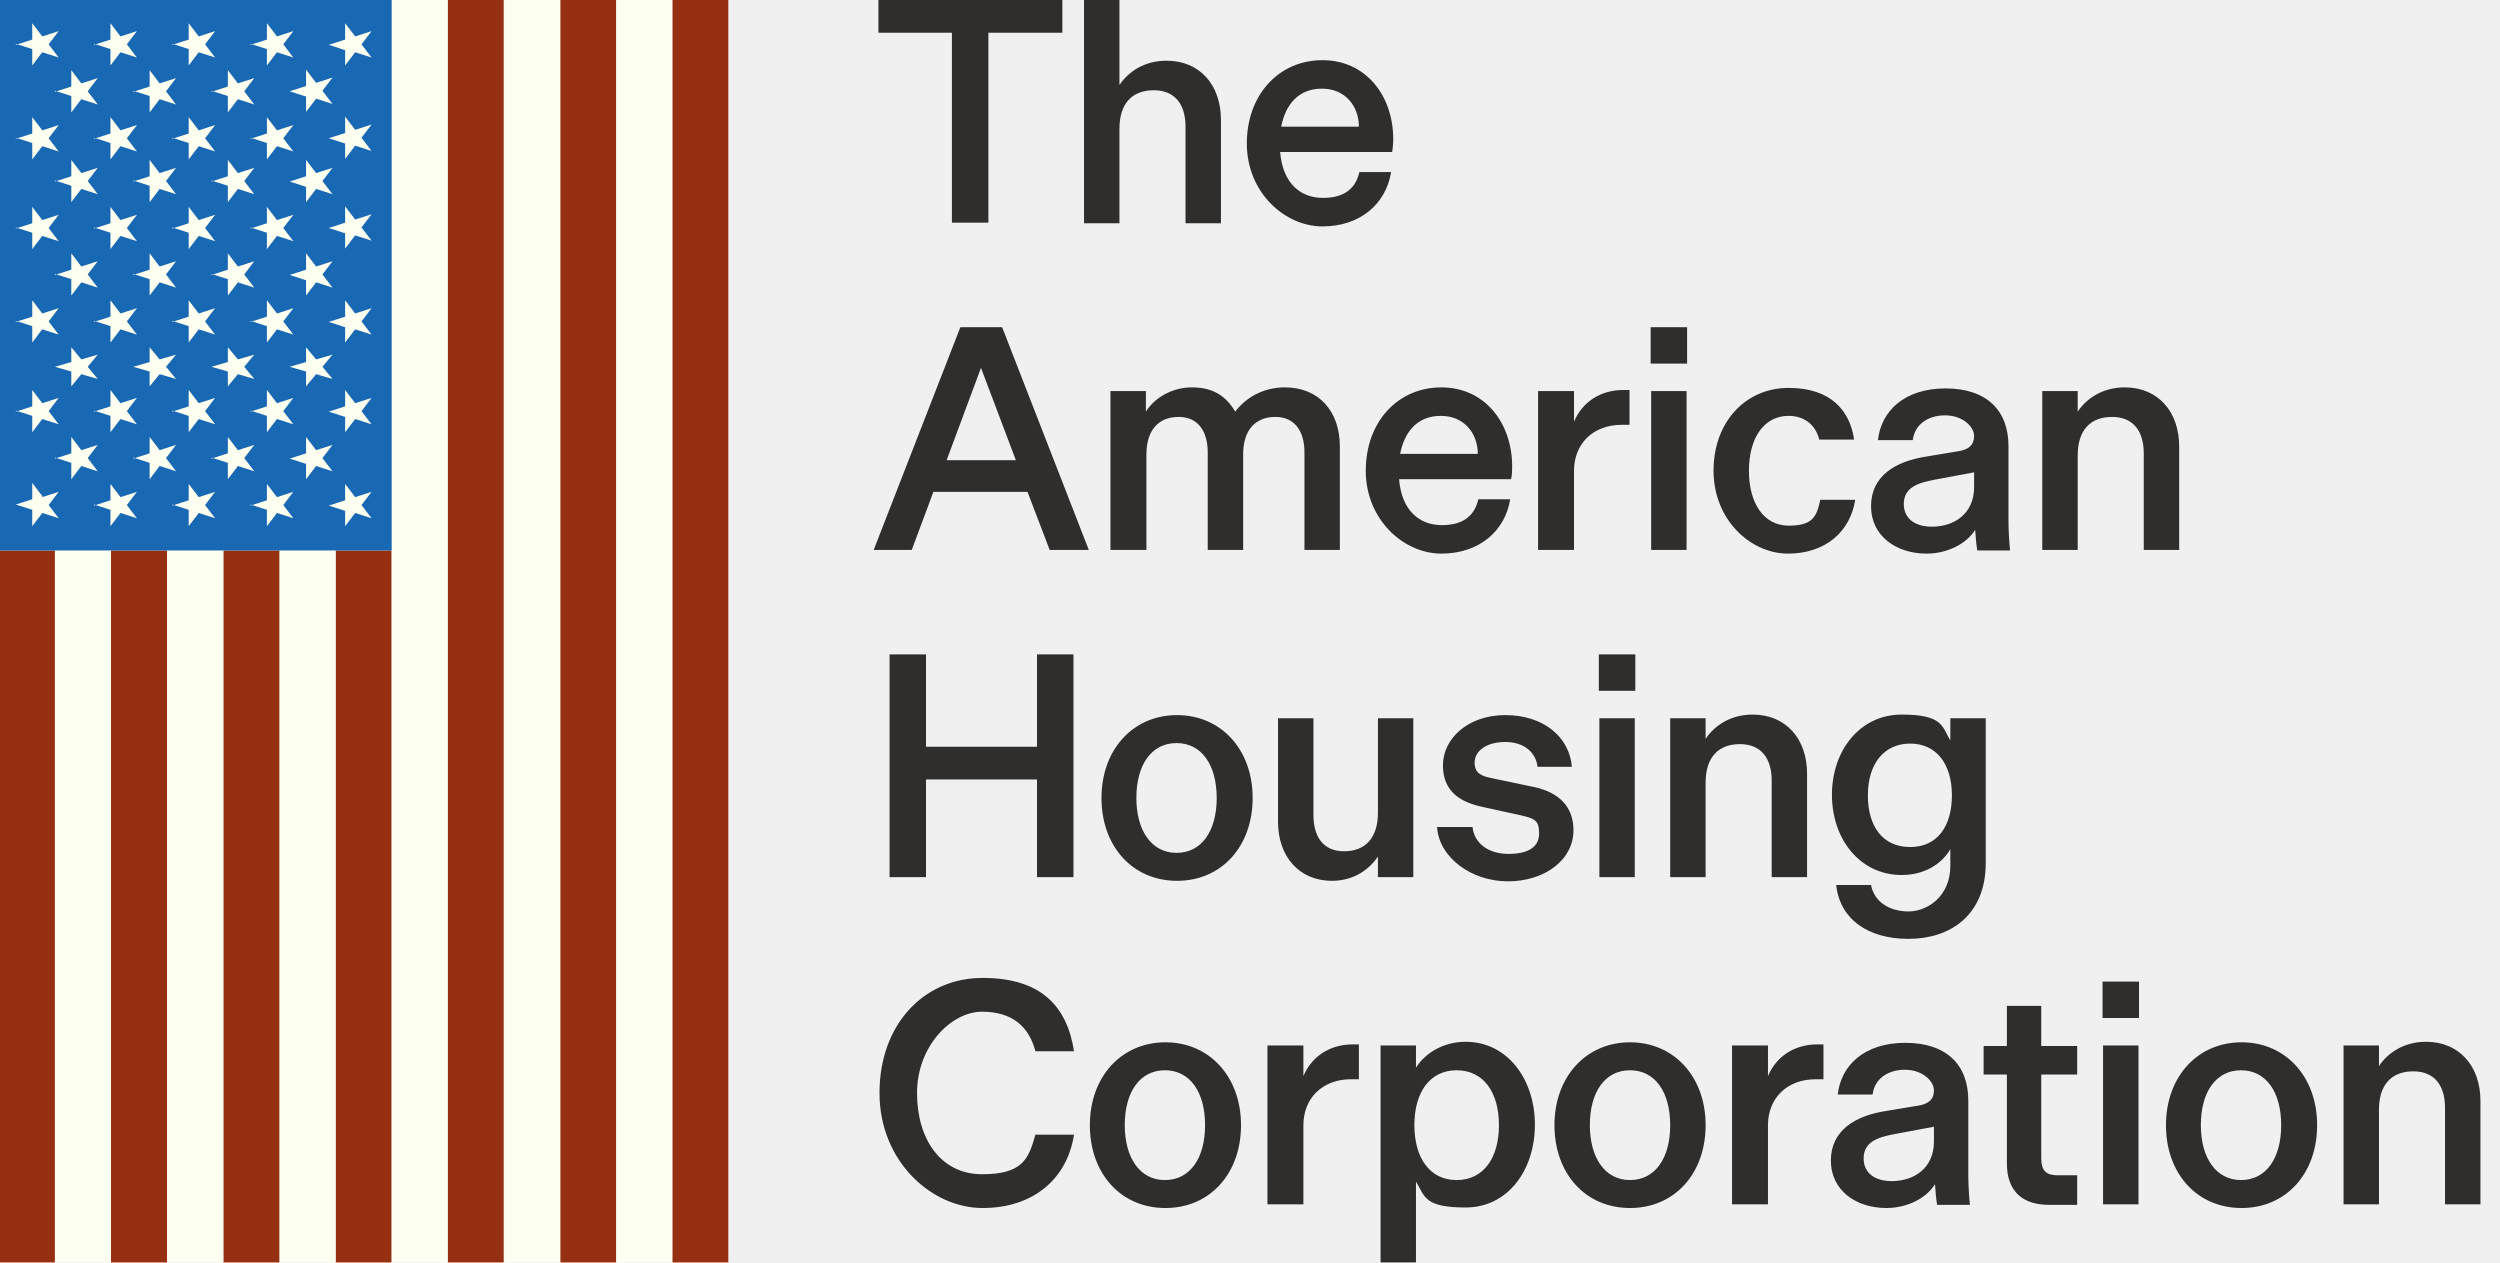
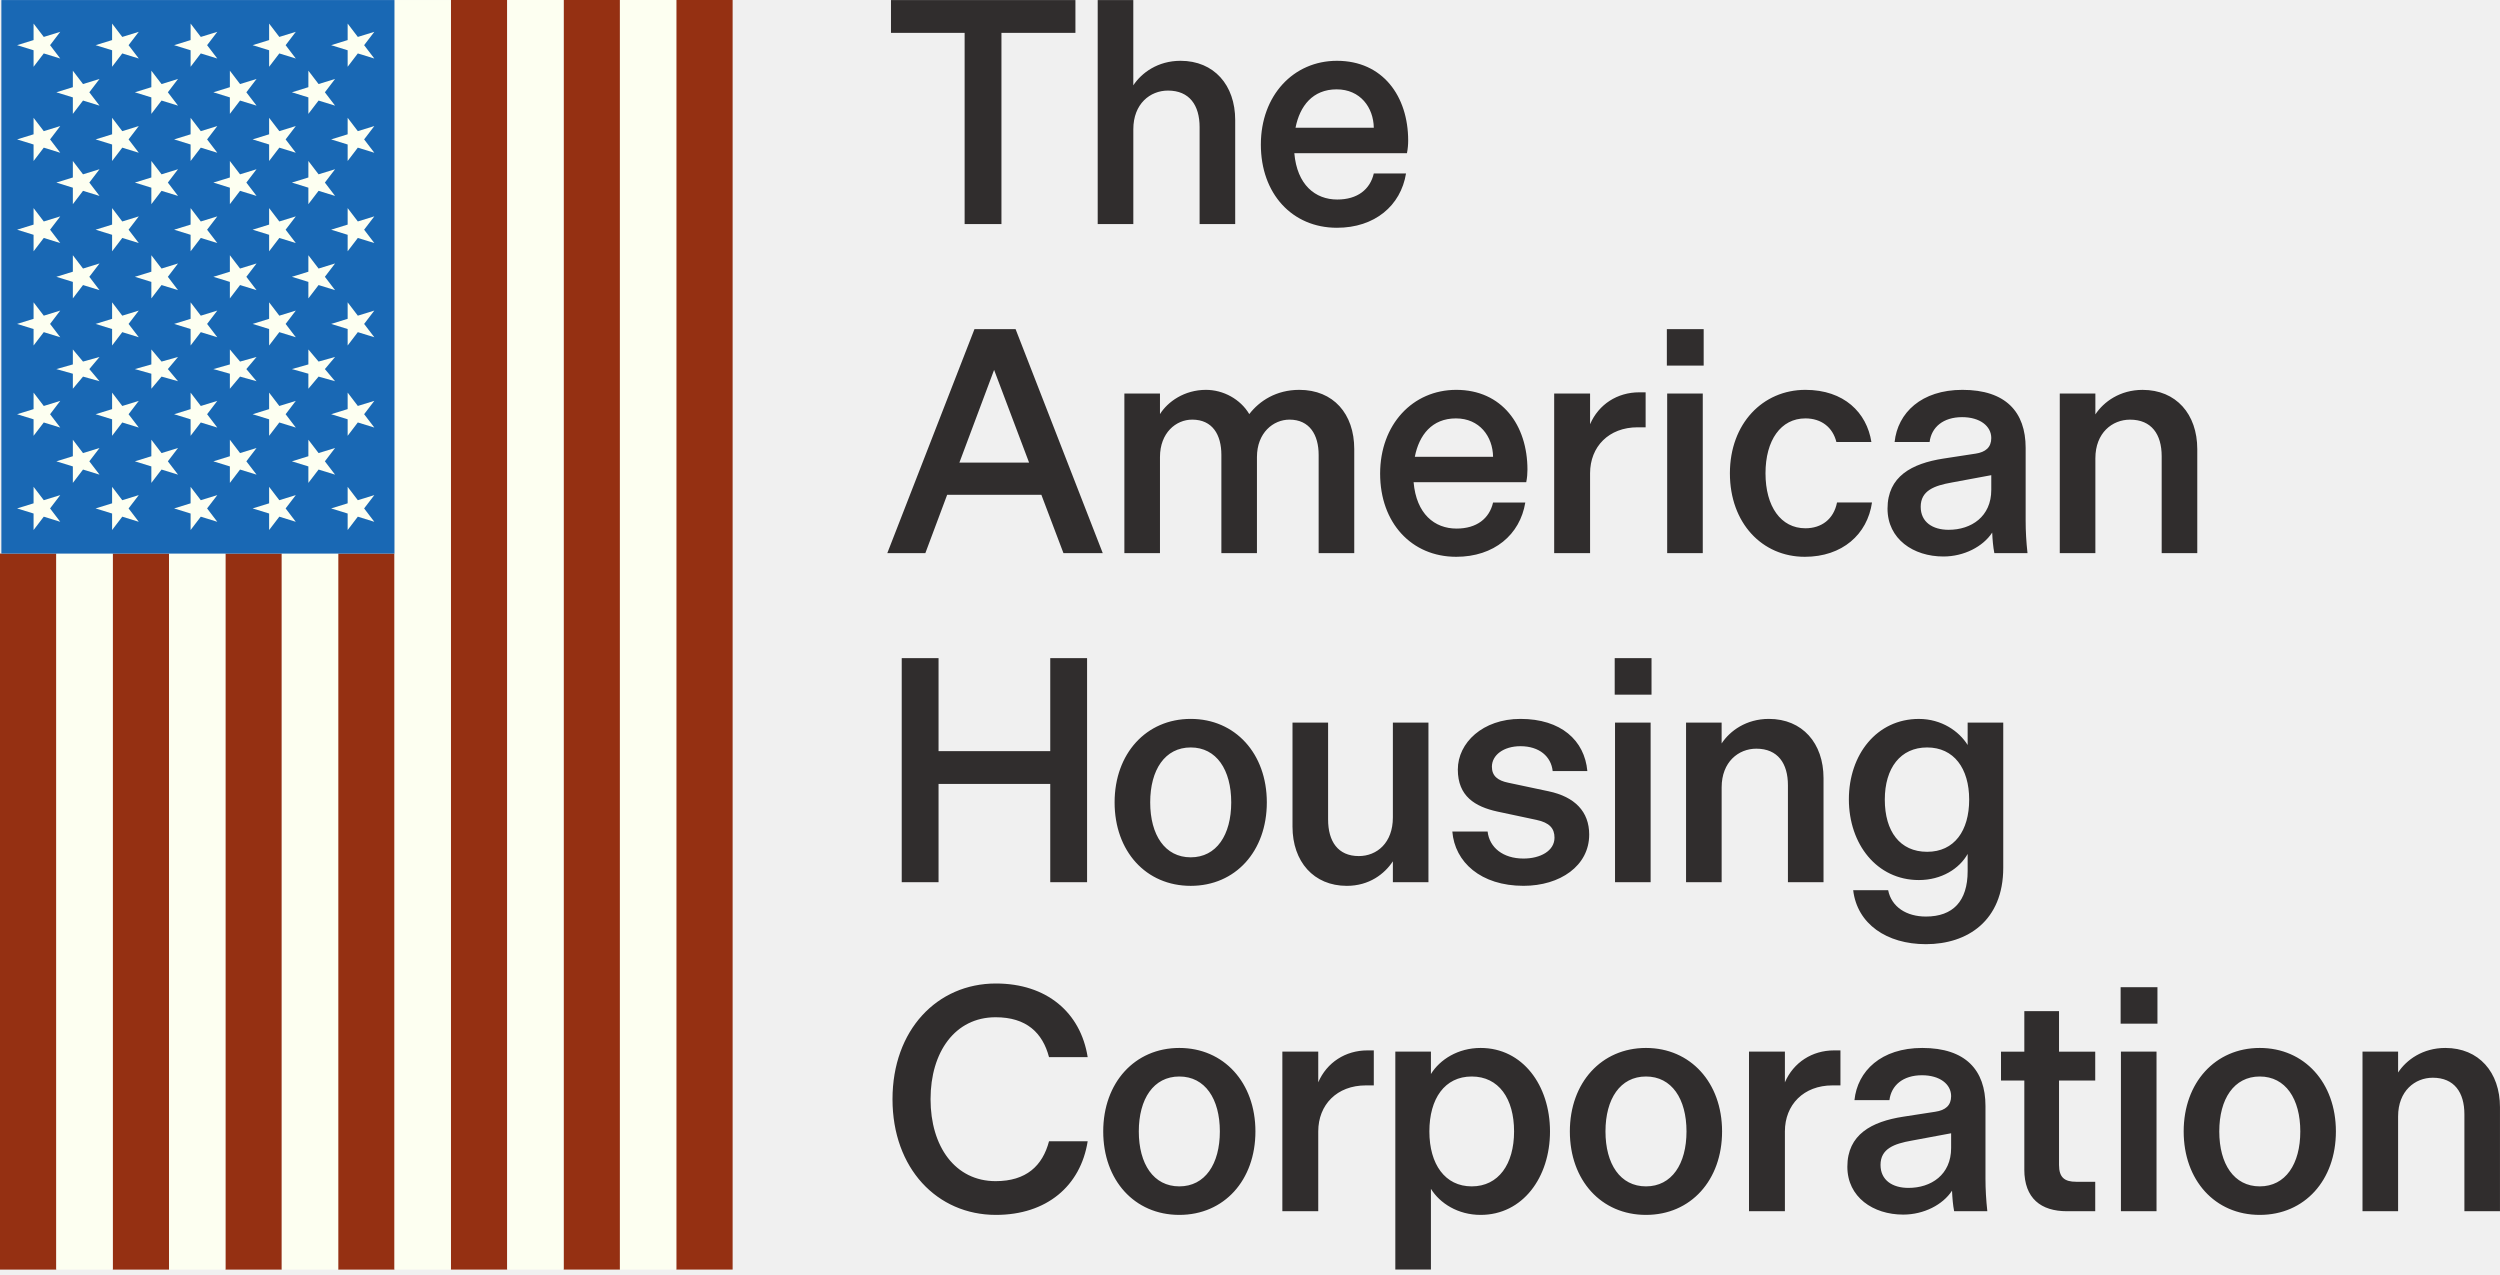
- <svg xmlns="http://www.w3.org/2000/svg" width="101" height="51" viewBox="0 0 101 51" fill="none">
-   <g clip-path="url(#clip0_560_1153)">
-     <path d="M42.899 1.322H39.931V8.997H38.457V1.322H35.489V0H42.92V1.322H42.899ZM43.795 8.997V0H45.226V3.433C45.568 2.921 46.208 2.452 47.127 2.452C48.472 2.452 49.326 3.433 49.326 4.84V9.019H47.895V5.117C47.895 4.243 47.489 3.646 46.614 3.646C45.739 3.646 45.226 4.179 45.226 5.202V9.019H43.795V8.997ZM56.202 6.951C55.988 8.251 54.942 9.147 53.426 9.147C51.91 9.147 50.372 7.782 50.372 5.799C50.372 3.816 51.675 2.431 53.426 2.431C55.177 2.431 56.287 3.859 56.287 5.629C56.287 5.863 56.244 6.14 56.244 6.14H51.717C51.824 7.42 52.55 7.995 53.447 7.995C54.344 7.995 54.771 7.59 54.92 6.951H56.202ZM53.404 3.582C52.443 3.582 51.931 4.243 51.76 5.117H54.899C54.899 4.307 54.365 3.582 53.404 3.582ZM38.842 13.219H40.486L43.988 22.217H42.407L41.511 19.871H37.71L36.834 22.217H35.297L38.799 13.219H38.842ZM39.632 14.861L38.244 18.592H41.041L39.632 14.861ZM44.863 22.217V15.799H46.294V16.63C46.593 16.14 47.276 15.65 48.151 15.65C49.027 15.65 49.539 16.012 49.902 16.63C50.308 16.097 50.991 15.65 51.91 15.65C53.276 15.65 54.13 16.609 54.13 18.038V22.217H52.7V18.272C52.7 17.462 52.337 16.844 51.525 16.844C50.714 16.844 50.223 17.377 50.223 18.357V22.217H48.792V18.272C48.792 17.462 48.429 16.844 47.618 16.844C46.806 16.844 46.315 17.377 46.315 18.357V22.217H44.884H44.863ZM61.013 20.17C60.799 21.47 59.746 22.366 58.23 22.366C56.714 22.366 55.177 21.001 55.177 19.018C55.177 17.035 56.479 15.65 58.23 15.65C59.981 15.65 61.091 17.078 61.091 18.848C61.091 18.976 61.091 19.168 61.049 19.36H56.522C56.629 20.639 57.355 21.215 58.251 21.215C59.148 21.215 59.575 20.809 59.725 20.17H61.013ZM58.209 16.801C57.248 16.801 56.735 17.462 56.565 18.336H59.703C59.703 17.526 59.17 16.801 58.209 16.801ZM65.832 15.756V17.163H65.511C64.358 17.163 63.59 17.931 63.59 19.018V22.217H62.138V15.799H63.59V17.035C63.931 16.225 64.679 15.756 65.576 15.756H65.832ZM66.686 14.69V13.219H68.159V14.69H66.686ZM68.138 15.799V22.217H66.707V15.799H68.138ZM69.227 19.018C69.227 17.014 70.551 15.671 72.259 15.671C73.967 15.671 74.736 16.588 74.907 17.761H73.498C73.348 17.163 72.9 16.801 72.259 16.801C71.277 16.801 70.657 17.675 70.657 19.018C70.657 20.362 71.277 21.236 72.259 21.236C73.241 21.236 73.391 20.873 73.54 20.191H74.95C74.757 21.47 73.754 22.366 72.238 22.366C70.722 22.366 69.227 21.001 69.227 19.018ZM79.113 18.23C79.54 18.166 79.754 17.974 79.754 17.611C79.754 17.249 79.305 16.78 78.579 16.78C77.853 16.78 77.341 17.185 77.277 17.782H75.868C75.996 16.609 76.935 15.692 78.601 15.692C80.266 15.692 81.142 16.588 81.142 18.016V20.937C81.142 21.364 81.163 21.79 81.206 22.238H79.882C79.839 21.982 79.818 21.705 79.797 21.406C79.434 21.982 78.665 22.366 77.832 22.366C76.615 22.366 75.59 21.662 75.59 20.447C75.59 19.232 76.572 18.635 77.832 18.443L79.113 18.23ZM76.914 20.362C76.914 20.98 77.405 21.278 78.046 21.278C78.964 21.278 79.754 20.745 79.754 19.679V19.082L78.153 19.381C77.469 19.509 76.914 19.701 76.914 20.362ZM82.508 22.217V15.799H83.939V16.63C84.281 16.119 84.921 15.65 85.84 15.65C87.185 15.65 88.039 16.63 88.039 18.038V22.217H86.608V18.315C86.608 17.441 86.203 16.844 85.327 16.844C84.452 16.844 83.939 17.377 83.939 18.4V22.217H82.508ZM41.895 26.438H43.368V35.436H41.895V31.491H37.411V35.436H35.938V26.438H37.411V30.169H41.895V26.438ZM50.607 32.237C50.607 34.199 49.347 35.585 47.553 35.585C45.76 35.585 44.5 34.199 44.5 32.237C44.5 30.276 45.781 28.89 47.553 28.89C49.326 28.89 50.607 30.276 50.607 32.237ZM45.909 32.237C45.909 33.538 46.507 34.455 47.532 34.455C48.557 34.455 49.155 33.559 49.155 32.237C49.155 30.916 48.557 30.02 47.532 30.02C46.507 30.02 45.909 30.916 45.909 32.237ZM57.098 29.018V35.436H55.668V34.604C55.326 35.116 54.707 35.585 53.81 35.585C52.486 35.585 51.632 34.604 51.632 33.197V29.018H53.063V32.92C53.063 33.794 53.447 34.391 54.301 34.391C55.155 34.391 55.668 33.858 55.668 32.834V29.018H57.098ZM58.059 33.41H59.49C59.554 34.05 60.109 34.498 60.942 34.498C61.775 34.498 62.18 34.199 62.18 33.666C62.18 33.133 61.988 33.069 61.454 32.941L59.896 32.6C58.999 32.408 58.294 31.982 58.294 30.916C58.294 29.849 59.298 28.89 60.814 28.89C62.33 28.89 63.398 29.743 63.504 30.98H62.116C62.052 30.404 61.583 29.977 60.814 29.977C60.045 29.977 59.575 30.34 59.575 30.809C59.575 31.278 59.896 31.363 60.323 31.449L61.946 31.79C62.992 32.003 63.568 32.6 63.568 33.538C63.568 34.753 62.394 35.606 60.92 35.606C59.447 35.606 58.145 34.647 58.059 33.431V33.41ZM64.593 27.909V26.438H66.067V27.909H64.593ZM66.045 29.018V35.436H64.615V29.018H66.045ZM67.476 35.436V29.018H68.907V29.849C69.248 29.338 69.889 28.869 70.807 28.869C72.152 28.869 73.006 29.849 73.006 31.257V35.436H71.576V31.534C71.576 30.66 71.17 30.063 70.294 30.063C69.419 30.063 68.907 30.596 68.907 31.619V35.436H67.476ZM80.224 34.86C80.224 36.992 78.772 37.93 77.106 37.93C75.441 37.93 74.33 37.12 74.181 35.755H75.59C75.718 36.438 76.338 36.822 77.106 36.822C77.875 36.822 78.793 36.203 78.793 34.988V34.306C78.451 34.903 77.747 35.35 76.829 35.35C75.142 35.35 74.01 33.901 74.01 32.109C74.01 30.319 75.142 28.869 76.829 28.869C78.516 28.869 78.451 29.359 78.793 29.913V29.018H80.224V34.86ZM78.857 32.131C78.857 30.873 78.238 30.041 77.17 30.041C76.103 30.041 75.462 30.873 75.462 32.131C75.462 33.389 76.06 34.22 77.17 34.22C78.281 34.22 78.857 33.367 78.857 32.131ZM35.532 44.156C35.532 41.384 37.325 39.508 39.696 39.508C42.066 39.508 43.112 40.659 43.39 42.472H41.831C41.575 41.491 40.913 40.873 39.674 40.873C38.436 40.873 37.048 42.258 37.048 44.156C37.048 46.053 38.03 47.439 39.674 47.439C41.318 47.439 41.553 46.821 41.831 45.84H43.39C43.112 47.631 41.745 48.804 39.696 48.804C37.646 48.804 35.532 46.928 35.532 44.156ZM50.137 45.456C50.137 47.418 48.877 48.804 47.084 48.804C45.29 48.804 44.03 47.418 44.03 45.456C44.03 43.495 45.312 42.109 47.084 42.109C48.856 42.109 50.137 43.495 50.137 45.456ZM45.44 45.456C45.44 46.757 46.038 47.674 47.062 47.674C48.087 47.674 48.685 46.778 48.685 45.456C48.685 44.135 48.087 43.239 47.062 43.239C46.038 43.239 45.44 44.135 45.44 45.456ZM54.899 42.194V43.602H54.579C53.426 43.602 52.657 44.369 52.657 45.456V48.655H51.205V42.237H52.657V43.474C52.999 42.663 53.746 42.194 54.643 42.194H54.899ZM57.205 47.759V51H55.775V42.237H57.205V43.133C57.568 42.557 58.294 42.088 59.212 42.088C60.899 42.088 62.01 43.602 62.01 45.435C62.01 47.269 60.92 48.783 59.212 48.783C57.504 48.783 57.568 48.313 57.205 47.738V47.759ZM57.141 45.456C57.141 46.778 57.76 47.674 58.849 47.674C59.938 47.674 60.557 46.778 60.557 45.456C60.557 44.135 59.938 43.239 58.849 43.239C57.76 43.239 57.141 44.135 57.141 45.456ZM68.907 45.456C68.907 47.418 67.647 48.804 65.853 48.804C64.059 48.804 62.8 47.418 62.8 45.456C62.8 43.495 64.081 42.109 65.853 42.109C67.625 42.109 68.907 43.495 68.907 45.456ZM64.23 45.456C64.23 46.757 64.828 47.674 65.853 47.674C66.878 47.674 67.476 46.778 67.476 45.456C67.476 44.135 66.878 43.239 65.853 43.239C64.828 43.239 64.23 44.135 64.23 45.456ZM73.668 42.194V43.602H73.348C72.195 43.602 71.426 44.369 71.426 45.456V48.655H69.974V42.237H71.426V43.474C71.768 42.663 72.515 42.194 73.412 42.194H73.668ZM77.49 44.668C77.918 44.604 78.131 44.412 78.131 44.049C78.131 43.687 77.683 43.218 76.957 43.218C76.231 43.218 75.718 43.623 75.654 44.22H74.245C74.373 43.047 75.312 42.13 76.978 42.13C78.644 42.13 79.519 43.026 79.519 44.454V47.375C79.519 47.802 79.54 48.228 79.583 48.676H78.259C78.216 48.42 78.195 48.143 78.174 47.844C77.811 48.42 77.042 48.804 76.209 48.804C74.992 48.804 73.967 48.1 73.967 46.885C73.967 45.67 74.95 45.073 76.209 44.881L77.49 44.668ZM75.291 46.8C75.291 47.418 75.782 47.717 76.423 47.717C77.341 47.717 78.131 47.184 78.131 46.117V45.52L76.53 45.819C75.846 45.947 75.291 46.139 75.291 46.8ZM81.078 46.992V43.41H80.138V42.258H81.078V40.638H82.466V42.258H83.918V43.41H82.466V46.8C82.466 47.312 82.679 47.482 83.149 47.482H83.918V48.676H82.786C81.74 48.676 81.078 48.164 81.078 46.992ZM84.943 41.128V39.657H86.416V41.128H84.943ZM86.395 42.237V48.655H84.964V42.237H86.395ZM93.612 45.456C93.612 47.418 92.352 48.804 90.559 48.804C88.765 48.804 87.505 47.418 87.505 45.456C87.505 43.495 88.786 42.109 90.559 42.109C92.331 42.109 93.612 43.495 93.612 45.456ZM88.914 45.456C88.914 46.757 89.512 47.674 90.537 47.674C91.562 47.674 92.16 46.778 92.16 45.456C92.16 44.135 91.562 43.239 90.537 43.239C89.512 43.239 88.914 44.135 88.914 45.456ZM94.68 48.655V42.237H96.11V43.069C96.452 42.557 97.093 42.088 98.011 42.088C99.356 42.088 100.21 43.069 100.21 44.476V48.655H98.779V44.753C98.779 43.879 98.374 43.282 97.498 43.282C96.623 43.282 96.11 43.815 96.11 44.838V48.655H94.68Z" fill="#302D2D" />
-     <path d="M22.633 51V0H24.896V51H22.633Z" fill="#953012" />
-     <path d="M18.086 51V0H20.349V51H18.086Z" fill="#953012" />
-     <path d="M13.559 51V22.238H15.822V51H13.559Z" fill="#953012" />
-     <path d="M9.031 51V22.238H11.295V51H9.031Z" fill="#953012" />
-     <path d="M4.484 51V22.238H6.748V51H4.484Z" fill="#953012" />
-     <path d="M-0.043 51V22.238H2.22V51H-0.043Z" fill="#953012" />
-     <path d="M27.16 51V0H29.424V51H27.16Z" fill="#953012" />
-     <path d="M20.371 51V0H22.634V51H20.371Z" fill="#FDFFF1" />
-     <path d="M15.824 51V0H18.088V51H15.824Z" fill="#FDFFF1" />
-     <path d="M24.898 51V0H27.162V51H24.898Z" fill="#FDFFF1" />
-     <path d="M2.219 51V22.238H4.482V51H2.219Z" fill="#FDFFF1" />
-     <path d="M11.297 51V22.238H13.56V51H11.297Z" fill="#FDFFF1" />
-     <path d="M6.75 51V22.238H9.013V51H6.75Z" fill="#FDFFF1" />
-     <path d="M0 0V22.238H15.823V0" fill="#1968B4" />
-     <path d="M0.641 1.812L1.303 1.599V0.938L1.708 1.471L2.37 1.258L1.965 1.791L2.37 2.324L1.708 2.111L1.303 2.644V1.983L0.641 1.77V1.812Z" fill="#FDFFF1" />
-     <path d="M3.801 1.812L4.463 1.599V0.938L4.868 1.471L5.53 1.258L5.125 1.791L5.53 2.324L4.868 2.111L4.463 2.644V1.983L3.801 1.77V1.812Z" fill="#FDFFF1" />
-     <path d="M6.961 1.812L7.623 1.599V0.938L8.029 1.471L8.691 1.258L8.285 1.791L8.691 2.324L8.029 2.111L7.623 2.644V1.983L6.961 1.77V1.812Z" fill="#FDFFF1" />
-     <path d="M10.121 1.812L10.783 1.599V0.938L11.189 1.471L11.851 1.258L11.445 1.791L11.851 2.324L11.189 2.111L10.783 2.644V1.983L10.121 1.77V1.812Z" fill="#FDFFF1" />
-     <path d="M13.943 2.026L13.281 1.812L13.943 1.599V0.938L14.349 1.471L15.011 1.258L14.605 1.791L15.011 2.324L14.349 2.111L13.943 2.644V1.983V2.026Z" fill="#FDFFF1" />
-     <path d="M2.219 3.71L2.881 3.497V2.836L3.286 3.369L3.948 3.156L3.543 3.689L3.948 4.222L3.286 4.008L2.881 4.541V3.88L2.219 3.667V3.71Z" fill="#FDFFF1" />
-     <path d="M5.383 3.71L6.045 3.497V2.836L6.45 3.369L7.112 3.156L6.707 3.689L7.112 4.222L6.45 4.008L6.045 4.541V3.88L5.383 3.667V3.71Z" fill="#FDFFF1" />
-     <path d="M8.543 3.71L9.205 3.497V2.836L9.611 3.369L10.273 3.156L9.867 3.689L10.273 4.222L9.611 4.008L9.205 4.541V3.88L8.543 3.667V3.71Z" fill="#FDFFF1" />
-     <path d="M12.365 3.902L11.703 3.689L12.365 3.475V2.814L12.771 3.347L13.433 3.134L13.027 3.667L13.433 4.2L12.771 3.987L12.365 4.52V3.859V3.902Z" fill="#FDFFF1" />
-     <path d="M0.641 5.607L1.303 5.394V4.733L1.708 5.266L2.37 5.053L1.965 5.586L2.37 6.119L1.708 5.906L1.303 6.439V5.778L0.641 5.565V5.607Z" fill="#FDFFF1" />
-     <path d="M3.801 5.607L4.463 5.394V4.733L4.868 5.266L5.53 5.053L5.125 5.586L5.53 6.119L4.868 5.906L4.463 6.439V5.778L3.801 5.565V5.607Z" fill="#FDFFF1" />
-     <path d="M6.961 5.607L7.623 5.394V4.733L8.029 5.266L8.691 5.053L8.285 5.586L8.691 6.119L8.029 5.906L7.623 6.439V5.778L6.961 5.565V5.607Z" fill="#FDFFF1" />
-     <path d="M10.121 5.607L10.783 5.394V4.733L11.189 5.266L11.851 5.053L11.445 5.586L11.851 6.119L11.189 5.906L10.783 6.439V5.778L10.121 5.565V5.607Z" fill="#FDFFF1" />
-     <path d="M13.943 5.799L13.281 5.586L13.943 5.373V4.712L14.349 5.245L15.011 5.032L14.605 5.565L15.011 6.098L14.349 5.885L13.943 6.418V5.757V5.799Z" fill="#FDFFF1" />
-     <path d="M2.219 7.334L2.881 7.121V6.46L3.286 6.993L3.948 6.78L3.543 7.313L3.948 7.846L3.286 7.633L2.881 8.166V7.505L2.219 7.292V7.334Z" fill="#FDFFF1" />
-     <path d="M5.383 7.334L6.045 7.121V6.46L6.45 6.993L7.112 6.78L6.707 7.313L7.112 7.846L6.45 7.633L6.045 8.166V7.505L5.383 7.292V7.334Z" fill="#FDFFF1" />
-     <path d="M8.543 7.334L9.205 7.121V6.46L9.611 6.993L10.273 6.78L9.867 7.313L10.273 7.846L9.611 7.633L9.205 8.166V7.505L8.543 7.292V7.334Z" fill="#FDFFF1" />
-     <path d="M12.365 7.548L11.703 7.334L12.365 7.121V6.46L12.771 6.993L13.433 6.78L13.027 7.313L13.433 7.846L12.771 7.633L12.365 8.166V7.505V7.548Z" fill="#FDFFF1" />
-     <path d="M0.641 9.232L1.303 9.019V8.358L1.708 8.891L2.37 8.678L1.965 9.211L2.37 9.744L1.708 9.531L1.303 10.063V9.403L0.641 9.189V9.232Z" fill="#FDFFF1" />
-     <path d="M3.801 9.232L4.463 9.019V8.358L4.868 8.891L5.53 8.678L5.125 9.211L5.53 9.744L4.868 9.531L4.463 10.063V9.403L3.801 9.189V9.232Z" fill="#FDFFF1" />
-     <path d="M6.961 9.232L7.623 9.019V8.358L8.029 8.891L8.691 8.678L8.285 9.211L8.691 9.744L8.029 9.531L7.623 10.063V9.403L6.961 9.189V9.232Z" fill="#FDFFF1" />
-     <path d="M10.121 9.232L10.783 9.019V8.358L11.189 8.891L11.851 8.678L11.445 9.211L11.851 9.744L11.189 9.531L10.783 10.063V9.403L10.121 9.189V9.232Z" fill="#FDFFF1" />
-     <path d="M13.943 9.424L13.281 9.211L13.943 8.997V8.337L14.349 8.87L15.011 8.656L14.605 9.189L15.011 9.722L14.349 9.509L13.943 10.042V9.381V9.424Z" fill="#FDFFF1" />
-     <path d="M2.219 11.108L2.881 10.895V10.234L3.286 10.767L3.948 10.554L3.543 11.087L3.948 11.62L3.286 11.407L2.881 11.94V11.279L2.219 11.066V11.108Z" fill="#FDFFF1" />
-     <path d="M5.383 11.108L6.045 10.895V10.234L6.45 10.767L7.112 10.554L6.707 11.087L7.112 11.62L6.45 11.407L6.045 11.94V11.279L5.383 11.066V11.108Z" fill="#FDFFF1" />
-     <path d="M8.543 11.108L9.205 10.895V10.234L9.611 10.767L10.273 10.554L9.867 11.087L10.273 11.62L9.611 11.407L9.205 11.94V11.279L8.543 11.066V11.108Z" fill="#FDFFF1" />
-     <path d="M12.365 11.322L11.703 11.108L12.365 10.895V10.234L12.771 10.767L13.433 10.554L13.027 11.087L13.433 11.62L12.771 11.407L12.365 11.94V11.279V11.322Z" fill="#FDFFF1" />
-     <path d="M0.641 13.006L1.303 12.793V12.132L1.708 12.665L2.37 12.451L1.965 12.985L2.37 13.518L1.708 13.304L1.303 13.837V13.176L0.641 12.963V13.006Z" fill="#FDFFF1" />
-     <path d="M3.801 13.006L4.463 12.793V12.132L4.868 12.665L5.53 12.451L5.125 12.985L5.53 13.518L4.868 13.304L4.463 13.837V13.176L3.801 12.963V13.006Z" fill="#FDFFF1" />
-     <path d="M6.961 13.006L7.623 12.793V12.132L8.029 12.665L8.691 12.451L8.285 12.985L8.691 13.518L8.029 13.304L7.623 13.837V13.176L6.961 12.963V13.006Z" fill="#FDFFF1" />
-     <path d="M10.121 13.006L10.783 12.793V12.132L11.189 12.665L11.851 12.451L11.445 12.985L11.851 13.518L11.189 13.304L10.783 13.837V13.176L10.121 12.963V13.006Z" fill="#FDFFF1" />
-     <path d="M13.943 13.219L13.281 13.006L13.943 12.793V12.132L14.349 12.665L15.011 12.451L14.605 12.985L15.011 13.518L14.349 13.304L13.943 13.837V13.176V13.219Z" fill="#FDFFF1" />
-     <path d="M2.219 14.818L2.881 14.626V14.029L3.286 14.52L3.948 14.328L3.543 14.818L3.948 15.309L3.286 15.117L2.881 15.607V15.01L2.219 14.818Z" fill="#FDFFF1" />
-     <path d="M5.383 14.818L6.045 14.626V14.029L6.45 14.52L7.112 14.328L6.707 14.818L7.112 15.309L6.45 15.117L6.045 15.607V15.01L5.383 14.818Z" fill="#FDFFF1" />
-     <path d="M8.543 14.818L9.205 14.626V14.029L9.611 14.52L10.273 14.328L9.867 14.818L10.273 15.309L9.611 15.117L9.205 15.607V15.01L8.543 14.818Z" fill="#FDFFF1" />
-     <path d="M12.365 15.01L11.703 14.818L12.365 14.626V14.029L12.771 14.52L13.433 14.328L13.027 14.818L13.433 15.309L12.771 15.117L12.365 15.607V15.01Z" fill="#FDFFF1" />
-     <path d="M0.641 16.63L1.303 16.417V15.756L1.708 16.289L2.37 16.076L1.965 16.609L2.37 17.142L1.708 16.929L1.303 17.462V16.801L0.641 16.588V16.63Z" fill="#FDFFF1" />
-     <path d="M3.801 16.63L4.463 16.417V15.756L4.868 16.289L5.53 16.076L5.125 16.609L5.53 17.142L4.868 16.929L4.463 17.462V16.801L3.801 16.588V16.63Z" fill="#FDFFF1" />
-     <path d="M6.961 16.63L7.623 16.417V15.756L8.029 16.289L8.691 16.076L8.285 16.609L8.691 17.142L8.029 16.929L7.623 17.462V16.801L6.961 16.588V16.63Z" fill="#FDFFF1" />
-     <path d="M10.121 16.63L10.783 16.417V15.756L11.189 16.289L11.851 16.076L11.445 16.609L11.851 17.142L11.189 16.929L10.783 17.462V16.801L10.121 16.588V16.63Z" fill="#FDFFF1" />
-     <path d="M13.943 16.844L13.281 16.63L13.943 16.417V15.756L14.349 16.289L15.011 16.076L14.605 16.609L15.011 17.142L14.349 16.929L13.943 17.462V16.801V16.844Z" fill="#FDFFF1" />
-     <path d="M2.219 18.528L2.881 18.315V17.654L3.286 18.187L3.948 17.974L3.543 18.507L3.948 19.04L3.286 18.826L2.881 19.36V18.699L2.219 18.485V18.528Z" fill="#FDFFF1" />
-     <path d="M5.383 18.528L6.045 18.315V17.654L6.45 18.187L7.112 17.974L6.707 18.507L7.112 19.04L6.45 18.826L6.045 19.36V18.699L5.383 18.485V18.528Z" fill="#FDFFF1" />
-     <path d="M8.543 18.528L9.205 18.315V17.654L9.611 18.187L10.273 17.974L9.867 18.507L10.273 19.04L9.611 18.826L9.205 19.36V18.699L8.543 18.485V18.528Z" fill="#FDFFF1" />
-     <path d="M12.365 18.741L11.703 18.528L12.365 18.315V17.654L12.771 18.187L13.433 17.974L13.027 18.507L13.433 19.04L12.771 18.826L12.365 19.36V18.699V18.741Z" fill="#FDFFF1" />
-     <path d="M1.708 20.084L2.37 19.871L1.965 20.404L2.37 20.937L1.708 20.724L1.303 21.257V20.596L0.641 20.383L1.303 20.17V19.509L1.708 20.042V20.084Z" fill="#FDFFF1" />
-     <path d="M3.801 20.426L4.463 20.212V19.551L4.868 20.084L5.53 19.871L5.125 20.404L5.53 20.937L4.868 20.724L4.463 21.257V20.596L3.801 20.383V20.426Z" fill="#FDFFF1" />
-     <path d="M6.961 20.426L7.623 20.212V19.551L8.029 20.084L8.691 19.871L8.285 20.404L8.691 20.937L8.029 20.724L7.623 21.257V20.596L6.961 20.383V20.426Z" fill="#FDFFF1" />
-     <path d="M10.121 20.426L10.783 20.212V19.551L11.189 20.084L11.851 19.871L11.445 20.404L11.851 20.937L11.189 20.724L10.783 21.257V20.596L10.121 20.383V20.426Z" fill="#FDFFF1" />
-     <path d="M13.943 20.639L13.281 20.426L13.943 20.212V19.551L14.349 20.084L15.011 19.871L14.605 20.404L15.011 20.937L14.349 20.724L13.943 21.257V20.596V20.639Z" fill="#FDFFF1" />
-     <path d="M0 0C0 0.023 0.046 0 0.046 0H0Z" fill="#1968B4" />
-   </g>
-   <defs>
-     <clipPath id="clip0_560_1153">
-       <rect width="101" height="51" fill="white" />
-     </clipPath>
-   </defs>
+ <svg xmlns="http://www.w3.org/2000/svg" width="100" height="51" viewBox="0 0 100 51" fill="none">
+   <path d="M43.017 1.315H40.058V8.963H38.585V1.315H35.639V0.002H43.017V1.315H43.017ZM43.908 8.963V0.002H45.332V3.414C45.664 2.911 46.314 2.432 47.222 2.432C48.56 2.432 49.408 3.402 49.408 4.802V8.963H47.984V5.084C47.984 4.212 47.579 3.623 46.719 3.623C46.007 3.623 45.333 4.151 45.333 5.17V8.963H43.909L43.908 8.963ZM56.241 6.938C56.032 8.227 54.989 9.111 53.478 9.111C51.686 9.111 50.434 7.748 50.434 5.784C50.434 3.82 51.735 2.432 53.478 2.432C55.307 2.432 56.327 3.844 56.327 5.624C56.327 5.784 56.314 5.943 56.278 6.128H51.773C51.883 7.392 52.607 7.981 53.491 7.981C54.301 7.981 54.804 7.576 54.952 6.938H56.241V6.938ZM53.467 3.574C52.509 3.574 51.993 4.237 51.821 5.109H54.952C54.939 4.299 54.412 3.574 53.467 3.574ZM38.978 13.164H40.623L44.11 22.125H42.538L41.655 19.793H37.886L37.014 22.125H35.492L38.979 13.164H38.978ZM39.764 14.796L38.376 18.503H41.163L39.764 14.796ZM44.975 22.125V15.742H46.399V16.564C46.705 16.073 47.369 15.594 48.24 15.594C48.927 15.594 49.615 15.962 49.971 16.564C50.376 16.036 51.051 15.594 51.972 15.594C53.335 15.594 54.17 16.552 54.17 17.963V22.125H52.746V18.197C52.746 17.387 52.378 16.785 51.58 16.785C50.929 16.785 50.278 17.313 50.278 18.282V22.125H48.855V18.197C48.855 17.387 48.498 16.785 47.688 16.785C47.038 16.785 46.399 17.313 46.399 18.282V22.125H44.975H44.975ZM61.012 20.099C60.803 21.389 59.76 22.272 58.25 22.272C56.457 22.272 55.205 20.91 55.205 18.946C55.205 16.982 56.506 15.594 58.25 15.594C60.079 15.594 61.098 17.006 61.098 18.786C61.098 18.946 61.086 19.105 61.049 19.289H56.544C56.654 20.554 57.378 21.143 58.262 21.143C59.072 21.143 59.576 20.738 59.723 20.1H61.012V20.099ZM58.238 16.736C57.28 16.736 56.764 17.399 56.593 18.271H59.723C59.711 17.46 59.183 16.736 58.238 16.736ZM65.825 15.693V17.092H65.506C64.352 17.092 63.603 17.866 63.603 18.933V22.125H62.167V15.742H63.603V16.969C63.947 16.171 64.696 15.693 65.567 15.693H65.825ZM66.674 14.624V13.164H68.147V14.624H66.674ZM68.111 15.742V22.125H66.687V15.742H68.111ZM69.196 18.933C69.196 16.945 70.51 15.594 72.216 15.594C73.763 15.594 74.671 16.503 74.856 17.681H73.456C73.309 17.092 72.854 16.736 72.216 16.736C71.234 16.736 70.62 17.607 70.62 18.933C70.62 20.259 71.234 21.131 72.216 21.131C72.854 21.131 73.346 20.775 73.481 20.099H74.88C74.696 21.377 73.689 22.272 72.192 22.272C70.485 22.272 69.196 20.922 69.196 18.933ZM79.013 18.148C79.43 18.086 79.651 17.89 79.651 17.521C79.651 17.043 79.197 16.686 78.485 16.686C77.724 16.686 77.257 17.091 77.184 17.681H75.784C75.907 16.515 76.853 15.594 78.497 15.594C80.228 15.594 81.026 16.478 81.026 17.914V20.824C81.026 21.253 81.05 21.671 81.1 22.125H79.774C79.725 21.88 79.7 21.585 79.688 21.303C79.319 21.867 78.558 22.26 77.736 22.26C76.533 22.26 75.501 21.56 75.501 20.345C75.501 19.056 76.471 18.54 77.736 18.343L79.013 18.147L79.013 18.148ZM76.828 20.271C76.828 20.885 77.306 21.192 77.945 21.192C78.853 21.192 79.651 20.664 79.651 19.596V19.007L78.068 19.301C77.38 19.424 76.828 19.62 76.828 20.271ZM82.391 22.125V15.742H83.815V16.576C84.147 16.073 84.797 15.595 85.705 15.595C87.044 15.595 87.891 16.565 87.891 17.964V22.126H86.467V18.247C86.467 17.375 86.062 16.786 85.202 16.786C84.49 16.786 83.815 17.314 83.815 18.332V22.126H82.391V22.125ZM42.01 26.325H43.483V35.287H42.01V31.358H37.542V35.287H36.069V26.325H37.542V30.045H42.01V26.325ZM50.673 32.095C50.673 34.047 49.421 35.434 47.629 35.434C45.836 35.434 44.584 34.047 44.584 32.095C44.584 30.143 45.849 28.756 47.629 28.756C49.408 28.756 50.673 30.143 50.673 32.095ZM46.008 32.095C46.008 33.397 46.597 34.293 47.629 34.293C48.66 34.293 49.249 33.397 49.249 32.095C49.249 30.794 48.66 29.898 47.629 29.898C46.597 29.898 46.008 30.794 46.008 32.095ZM57.138 28.903V35.287H55.715V34.452C55.383 34.956 54.77 35.434 53.873 35.434C52.547 35.434 51.7 34.464 51.7 33.065V28.903H53.124V32.782C53.124 33.654 53.517 34.243 54.352 34.243C55.076 34.243 55.715 33.715 55.715 32.697V28.903H57.138ZM58.092 33.261H59.504C59.577 33.9 60.118 34.342 60.94 34.342C61.615 34.342 62.18 34.035 62.18 33.507C62.18 33.139 61.984 32.906 61.456 32.795L59.897 32.463C59.001 32.267 58.313 31.849 58.313 30.781C58.313 29.713 59.308 28.756 60.818 28.756C62.439 28.756 63.383 29.615 63.494 30.842H62.107C62.045 30.265 61.579 29.848 60.818 29.848C60.143 29.848 59.676 30.204 59.676 30.67C59.676 31.038 59.91 31.223 60.327 31.308L61.948 31.652C62.991 31.873 63.568 32.462 63.568 33.383C63.568 34.635 62.402 35.433 60.941 35.433C59.235 35.433 58.191 34.488 58.093 33.26L58.092 33.261ZM64.588 27.786V26.325H66.061V27.786H64.588ZM66.025 28.903V35.287H64.601V28.903H66.025ZM67.442 35.287V28.903H68.865V29.738C69.197 29.234 69.847 28.756 70.756 28.756C72.094 28.756 72.941 29.726 72.941 31.125V35.287H71.517V31.408C71.517 30.537 71.112 29.947 70.253 29.947C69.541 29.947 68.866 30.475 68.866 31.494V35.288H67.442L67.442 35.287ZM80.13 34.71C80.13 36.834 78.694 37.767 77.037 37.767C75.466 37.767 74.287 36.957 74.127 35.607H75.526C75.661 36.282 76.263 36.662 77.037 36.662C78.117 36.662 78.706 36.049 78.706 34.846V34.158C78.375 34.748 77.663 35.202 76.755 35.202C75.073 35.202 73.955 33.765 73.955 31.973C73.955 30.181 75.073 28.757 76.755 28.757C77.663 28.757 78.363 29.248 78.706 29.8V28.904H80.13V34.711V34.71ZM78.767 31.985C78.767 30.733 78.153 29.898 77.086 29.898C76.018 29.898 75.392 30.721 75.392 31.985C75.392 33.249 75.993 34.072 77.086 34.072C78.178 34.072 78.767 33.225 78.767 31.985ZM35.7 43.968C35.7 41.206 37.48 39.34 39.837 39.34C41.863 39.34 43.225 40.494 43.507 42.286H41.961C41.703 41.304 41.052 40.69 39.825 40.69C38.204 40.69 37.222 42.078 37.222 43.968C37.222 45.858 38.204 47.246 39.825 47.246C41.052 47.246 41.703 46.632 41.961 45.65H43.507C43.225 47.442 41.863 48.596 39.837 48.596C37.48 48.596 35.7 46.73 35.7 43.968ZM50.217 45.257C50.217 47.209 48.965 48.596 47.173 48.596C45.38 48.596 44.129 47.209 44.129 45.257C44.129 43.305 45.393 41.918 47.173 41.918C48.953 41.918 50.217 43.305 50.217 45.257ZM45.552 45.257C45.552 46.559 46.142 47.455 47.173 47.455C48.204 47.455 48.794 46.559 48.794 45.257C48.794 43.956 48.204 43.06 47.173 43.06C46.142 43.06 45.552 43.956 45.552 45.257ZM54.952 42.016V43.416H54.633C53.478 43.416 52.73 44.189 52.73 45.257V48.449H51.294V42.065H52.73V43.293C53.074 42.495 53.823 42.016 54.694 42.016H54.952ZM57.237 47.553V50.781H55.813V42.065H57.237V42.961C57.593 42.384 58.317 41.918 59.225 41.918C60.907 41.918 62 43.416 62 45.257C62 47.098 60.907 48.596 59.225 48.596C58.317 48.596 57.593 48.13 57.237 47.553ZM57.175 45.257C57.175 46.571 57.802 47.455 58.869 47.455C59.937 47.455 60.563 46.571 60.563 45.257C60.563 43.944 59.95 43.06 58.869 43.06C57.789 43.06 57.175 43.944 57.175 45.257ZM68.883 45.257C68.883 47.209 67.631 48.596 65.839 48.596C64.046 48.596 62.794 47.209 62.794 45.257C62.794 43.305 64.059 41.918 65.839 41.918C67.619 41.918 68.883 43.305 68.883 45.257ZM64.219 45.257C64.219 46.559 64.808 47.455 65.839 47.455C66.871 47.455 67.46 46.559 67.46 45.257C67.46 43.956 66.871 43.06 65.839 43.06C64.808 43.06 64.219 43.956 64.219 45.257ZM73.618 42.016V43.416H73.299C72.145 43.416 71.396 44.189 71.396 45.257V48.449H69.96V42.065H71.396V43.293C71.74 42.495 72.489 42.016 73.36 42.016H73.618ZM77.406 44.471C77.824 44.41 78.045 44.214 78.045 43.845C78.045 43.366 77.591 43.01 76.879 43.01C76.117 43.01 75.651 43.415 75.577 44.005H74.178C74.3 42.838 75.246 41.918 76.891 41.918C78.621 41.918 79.419 42.802 79.419 44.238V47.148C79.419 47.577 79.444 47.995 79.493 48.449H78.166C78.117 48.204 78.093 47.91 78.081 47.627C77.713 48.192 76.951 48.584 76.128 48.584C74.925 48.584 73.894 47.885 73.894 46.669C73.894 45.38 74.864 44.864 76.128 44.668L77.405 44.471H77.406ZM75.221 46.596C75.221 47.209 75.7 47.516 76.338 47.516C77.247 47.516 78.045 46.989 78.045 45.921V45.331L76.461 45.626C75.773 45.749 75.221 45.945 75.221 46.596V46.596ZM80.973 46.78V43.22H80.04V42.066H80.973V40.445H82.361V42.066H83.809V43.22H82.361V46.596C82.361 47.099 82.581 47.271 83.048 47.271H83.809V48.449H82.679C81.636 48.449 80.972 47.934 80.972 46.78H80.973ZM84.825 40.948V39.487H86.298V40.948H84.825ZM86.261 42.065V48.449H84.837V42.065H86.261ZM93.436 45.257C93.436 47.209 92.184 48.596 90.391 48.596C88.599 48.596 87.347 47.209 87.347 45.257C87.347 43.305 88.611 41.918 90.391 41.918C92.171 41.918 93.436 43.305 93.436 45.257ZM88.771 45.257C88.771 46.559 89.36 47.455 90.391 47.455C91.423 47.455 92.012 46.559 92.012 45.257C92.012 43.956 91.423 43.06 90.391 43.06C89.36 43.06 88.771 43.956 88.771 45.257ZM94.5 48.449V42.065H95.924V42.9C96.255 42.396 96.906 41.918 97.814 41.918C99.153 41.918 99.999 42.888 99.999 44.287V48.449H98.576V44.57C98.576 43.698 98.171 43.109 97.311 43.109C96.599 43.109 95.924 43.637 95.924 44.656V48.449H94.5V48.449Z" fill="#302D2D" />
+   <path d="M22.543 50.783V0H24.797V50.783H22.543Z" fill="#953012" />
+   <path d="M18.035 50.783V0H20.289V50.783H18.035Z" fill="#953012" />
+   <path d="M13.527 50.784V22.143H15.782V50.784H13.527Z" fill="#953012" />
+   <path d="M9.016 50.784V22.143H11.27V50.784H9.016Z" fill="#953012" />
+   <path d="M4.508 50.784V22.143H6.762V50.784H4.508Z" fill="#953012" />
+   <path d="M0 50.784V22.143H2.254V50.784H0Z" fill="#953012" />
+   <path d="M27.051 50.783V0H29.305V50.783H27.051Z" fill="#953012" />
+   <path d="M20.289 50.783V0H22.543V50.783H20.289Z" fill="#FDFFF1" />
+   <path d="M15.781 50.784V0.002H18.035V50.784H15.781Z" fill="#FDFFF1" />
+   <path d="M24.797 50.783V0H27.051V50.783H24.797Z" fill="#FDFFF1" />
+   <path d="M2.254 50.784V22.143H4.508V50.784H2.254Z" fill="#FDFFF1" />
+   <path d="M11.273 50.784V22.143H13.528V50.784H11.273Z" fill="#FDFFF1" />
+   <path d="M6.762 50.784V22.143H9.016V50.784H6.762Z" fill="#FDFFF1" />
+   <path d="M0.055 0.002V22.143H15.778V0.002" fill="#1968B4" />
+   <path d="M0.684 1.807L1.343 1.603V0.943L1.751 1.477L2.41 1.273L2.003 1.807L2.41 2.341L1.751 2.137L1.343 2.671V2.011L0.684 1.807Z" fill="#FDFFF1" />
+   <path d="M3.824 1.807L4.484 1.603V0.943L4.891 1.477L5.551 1.273L5.143 1.807L5.551 2.341L4.891 2.137L4.484 2.671V2.011L3.824 1.807Z" fill="#FDFFF1" />
+   <path d="M6.965 1.807L7.624 1.603V0.943L8.032 1.477L8.692 1.273L8.284 1.807L8.692 2.341L8.032 2.137L7.624 2.671V2.011L6.965 1.807Z" fill="#FDFFF1" />
+   <path d="M10.105 1.807L10.765 1.603V0.943L11.173 1.477L11.832 1.273L11.425 1.807L11.832 2.341L11.173 2.137L10.765 2.671V2.011L10.105 1.807Z" fill="#FDFFF1" />
+   <path d="M13.906 2.011L13.246 1.807L13.906 1.603V0.943L14.313 1.477L14.973 1.273L14.565 1.807L14.973 2.341L14.313 2.137L13.906 2.671V2.011Z" fill="#FDFFF1" />
+   <path d="M2.254 3.692L2.914 3.487V2.828L3.321 3.362L3.981 3.158L3.573 3.692L3.981 4.226L3.321 4.022L2.914 4.555V3.896L2.254 3.692Z" fill="#FDFFF1" />
+   <path d="M5.395 3.692L6.054 3.487V2.828L6.462 3.362L7.121 3.158L6.714 3.692L7.121 4.226L6.462 4.022L6.054 4.555V3.896L5.395 3.692Z" fill="#FDFFF1" />
+   <path d="M8.535 3.692L9.195 3.487V2.828L9.602 3.362L10.262 3.158L9.854 3.692L10.262 4.226L9.602 4.022L9.195 4.555V3.896L8.535 3.692Z" fill="#FDFFF1" />
+   <path d="M12.335 3.896L11.676 3.692L12.335 3.487V2.828L12.743 3.362L13.403 3.158L12.995 3.692L13.403 4.226L12.743 4.022L12.335 4.555V3.896Z" fill="#FDFFF1" />
+   <path d="M0.684 5.576L1.343 5.372V4.713L1.751 5.246L2.41 5.042L2.003 5.576L2.41 6.11L1.751 5.906L1.343 6.44V5.78L0.684 5.576Z" fill="#FDFFF1" />
+   <path d="M3.824 5.576L4.484 5.372V4.713L4.891 5.246L5.551 5.042L5.143 5.576L5.551 6.11L4.891 5.906L4.484 6.44V5.78L3.824 5.576Z" fill="#FDFFF1" />
+   <path d="M6.965 5.576L7.624 5.372V4.713L8.032 5.246L8.692 5.042L8.284 5.576L8.692 6.11L8.032 5.906L7.624 6.44V5.78L6.965 5.576Z" fill="#FDFFF1" />
+   <path d="M10.105 5.576L10.765 5.372V4.713L11.173 5.246L11.832 5.042L11.425 5.576L11.832 6.11L11.173 5.906L10.765 6.44V5.78L10.105 5.576Z" fill="#FDFFF1" />
+   <path d="M13.906 5.78L13.246 5.576L13.906 5.372V4.712L14.313 5.246L14.973 5.042L14.565 5.576L14.973 6.11L14.313 5.906L13.906 6.439V5.78Z" fill="#FDFFF1" />
+   <path d="M2.254 7.303L2.914 7.099V6.44L3.321 6.973L3.981 6.769L3.573 7.303L3.981 7.837L3.321 7.633L2.914 8.167V7.508L2.254 7.303Z" fill="#FDFFF1" />
+   <path d="M5.395 7.303L6.054 7.099V6.44L6.462 6.973L7.121 6.769L6.714 7.303L7.121 7.837L6.462 7.633L6.054 8.167V7.508L5.395 7.303Z" fill="#FDFFF1" />
+   <path d="M8.535 7.303L9.195 7.099V6.44L9.602 6.973L10.262 6.769L9.854 7.303L10.262 7.837L9.602 7.633L9.195 8.167V7.508L8.535 7.303Z" fill="#FDFFF1" />
+   <path d="M12.335 7.507L11.676 7.303L12.335 7.099V6.439L12.743 6.973L13.403 6.769L12.995 7.303L13.403 7.837L12.743 7.633L12.335 8.167V7.507Z" fill="#FDFFF1" />
+   <path d="M0.684 9.188L1.343 8.984V8.324L1.751 8.859L2.41 8.655L2.003 9.188L2.41 9.722L1.751 9.518L1.343 10.052V9.392L0.684 9.188Z" fill="#FDFFF1" />
+   <path d="M3.824 9.188L4.484 8.984V8.324L4.891 8.859L5.551 8.655L5.143 9.188L5.551 9.722L4.891 9.518L4.484 10.052V9.392L3.824 9.188Z" fill="#FDFFF1" />
+   <path d="M6.965 9.188L7.624 8.984V8.324L8.032 8.859L8.692 8.655L8.284 9.188L8.692 9.722L8.032 9.518L7.624 10.052V9.392L6.965 9.188Z" fill="#FDFFF1" />
+   <path d="M10.105 9.188L10.765 8.984V8.324L11.173 8.859L11.832 8.655L11.425 9.188L11.832 9.722L11.173 9.518L10.765 10.052V9.392L10.105 9.188Z" fill="#FDFFF1" />
+   <path d="M13.906 9.392L13.246 9.188L13.906 8.984V8.324L14.313 8.858L14.973 8.654L14.565 9.188L14.973 9.722L14.313 9.518L13.906 10.051V9.392Z" fill="#FDFFF1" />
+   <path d="M2.254 11.072L2.914 10.868V10.209L3.321 10.742L3.981 10.538L3.573 11.072L3.981 11.606L3.321 11.402L2.914 11.936V11.276L2.254 11.072Z" fill="#FDFFF1" />
+   <path d="M5.395 11.072L6.054 10.868V10.209L6.462 10.742L7.121 10.538L6.714 11.072L7.121 11.606L6.462 11.402L6.054 11.936V11.276L5.395 11.072Z" fill="#FDFFF1" />
+   <path d="M8.535 11.072L9.195 10.868V10.209L9.602 10.742L10.262 10.538L9.854 11.072L10.262 11.606L9.602 11.402L9.195 11.936V11.276L8.535 11.072Z" fill="#FDFFF1" />
+   <path d="M12.335 11.276L11.676 11.072L12.335 10.868V10.209L12.743 10.742L13.403 10.538L12.995 11.072L13.403 11.606L12.743 11.402L12.335 11.936V11.276Z" fill="#FDFFF1" />
+   <path d="M0.684 12.957L1.343 12.753V12.093L1.751 12.627L2.41 12.423L2.003 12.957L2.41 13.49L1.751 13.286L1.343 13.82V13.161L0.684 12.957Z" fill="#FDFFF1" />
+   <path d="M3.824 12.957L4.484 12.753V12.093L4.891 12.627L5.551 12.423L5.143 12.957L5.551 13.49L4.891 13.286L4.484 13.82V13.161L3.824 12.957Z" fill="#FDFFF1" />
+   <path d="M6.965 12.957L7.624 12.753V12.093L8.032 12.627L8.692 12.423L8.284 12.957L8.692 13.49L8.032 13.286L7.624 13.82V13.161L6.965 12.957Z" fill="#FDFFF1" />
+   <path d="M10.105 12.957L10.765 12.753V12.093L11.173 12.627L11.832 12.423L11.425 12.957L11.832 13.49L11.173 13.286L10.765 13.82V13.161L10.105 12.957Z" fill="#FDFFF1" />
+   <path d="M13.906 13.161L13.246 12.957L13.906 12.753V12.093L14.313 12.627L14.973 12.423L14.565 12.957L14.973 13.49L14.313 13.286L13.906 13.82V13.161Z" fill="#FDFFF1" />
+   <path d="M2.254 14.763L2.914 14.577V13.978L3.321 14.463L3.981 14.278L3.573 14.763L3.981 15.249L3.321 15.064L2.914 15.549V14.949L2.254 14.764V14.763Z" fill="#FDFFF1" />
+   <path d="M5.395 14.763L6.054 14.577V13.978L6.462 14.463L7.121 14.278L6.714 14.763L7.121 15.249L6.462 15.064L6.054 15.549V14.949L5.395 14.764V14.763Z" fill="#FDFFF1" />
+   <path d="M8.535 14.763L9.195 14.577V13.978L9.602 14.463L10.262 14.278L9.854 14.763L10.262 15.249L9.602 15.064L9.195 15.549V14.949L8.535 14.764V14.763Z" fill="#FDFFF1" />
+   <path d="M12.335 14.948L11.676 14.763L12.335 14.577V13.978L12.743 14.463L13.403 14.278L12.995 14.763L13.403 15.249L12.743 15.064L12.335 15.549V14.949V14.948Z" fill="#FDFFF1" />
+   <path d="M0.684 16.569L1.343 16.365V15.705L1.751 16.239L2.41 16.035L2.003 16.569L2.41 17.103L1.751 16.899L1.343 17.432V16.773L0.684 16.569Z" fill="#FDFFF1" />
+   <path d="M3.824 16.569L4.484 16.365V15.705L4.891 16.239L5.551 16.035L5.143 16.569L5.551 17.103L4.891 16.899L4.484 17.432V16.773L3.824 16.569Z" fill="#FDFFF1" />
+   <path d="M6.965 16.569L7.624 16.365V15.705L8.032 16.239L8.692 16.035L8.284 16.569L8.692 17.103L8.032 16.899L7.624 17.432V16.773L6.965 16.569Z" fill="#FDFFF1" />
+   <path d="M10.105 16.569L10.765 16.365V15.705L11.173 16.239L11.832 16.035L11.425 16.569L11.832 17.103L11.173 16.899L10.765 17.432V16.773L10.105 16.569Z" fill="#FDFFF1" />
+   <path d="M13.906 16.772L13.246 16.568L13.906 16.364V15.704L14.313 16.238L14.973 16.034L14.565 16.568L14.973 17.102L14.313 16.898L13.906 17.432V16.772Z" fill="#FDFFF1" />
+   <path d="M2.254 18.453L2.914 18.249V17.589L3.321 18.123L3.981 17.919L3.573 18.453L3.981 18.986L3.321 18.782L2.914 19.316V18.657L2.254 18.453Z" fill="#FDFFF1" />
+   <path d="M5.395 18.453L6.054 18.249V17.589L6.462 18.123L7.121 17.919L6.714 18.453L7.121 18.986L6.462 18.782L6.054 19.316V18.657L5.395 18.453Z" fill="#FDFFF1" />
+   <path d="M8.535 18.453L9.195 18.249V17.589L9.602 18.123L10.262 17.919L9.854 18.453L10.262 18.986L9.602 18.782L9.195 19.316V18.657L8.535 18.453Z" fill="#FDFFF1" />
+   <path d="M12.335 18.657L11.676 18.453L12.335 18.249V17.589L12.743 18.123L13.403 17.919L12.995 18.453L13.403 18.986L12.743 18.782L12.335 19.316V18.657Z" fill="#FDFFF1" />
+   <path d="M1.751 20.008L2.41 19.804L2.003 20.337L2.41 20.872L1.751 20.667L1.343 21.201V20.541L0.684 20.337L1.343 20.133V19.473L1.751 20.007V20.008Z" fill="#FDFFF1" />
+   <path d="M3.824 20.337L4.484 20.133V19.474L4.891 20.008L5.551 19.804L5.143 20.337L5.551 20.872L4.891 20.667L4.484 21.201V20.541L3.824 20.337V20.337Z" fill="#FDFFF1" />
+   <path d="M6.965 20.337L7.624 20.133V19.474L8.032 20.008L8.692 19.804L8.284 20.337L8.692 20.872L8.032 20.667L7.624 21.201V20.541L6.965 20.337V20.337Z" fill="#FDFFF1" />
+   <path d="M10.105 20.337L10.765 20.133V19.474L11.173 20.008L11.832 19.804L11.425 20.337L11.832 20.872L11.173 20.667L10.765 21.201V20.541L10.105 20.337V20.337Z" fill="#FDFFF1" />
+   <path d="M13.906 20.541L13.246 20.337L13.906 20.133V19.474L14.313 20.008L14.973 19.804L14.565 20.337L14.973 20.872L14.313 20.667L13.906 21.201V20.541V20.541Z" fill="#FDFFF1" />
</svg>
